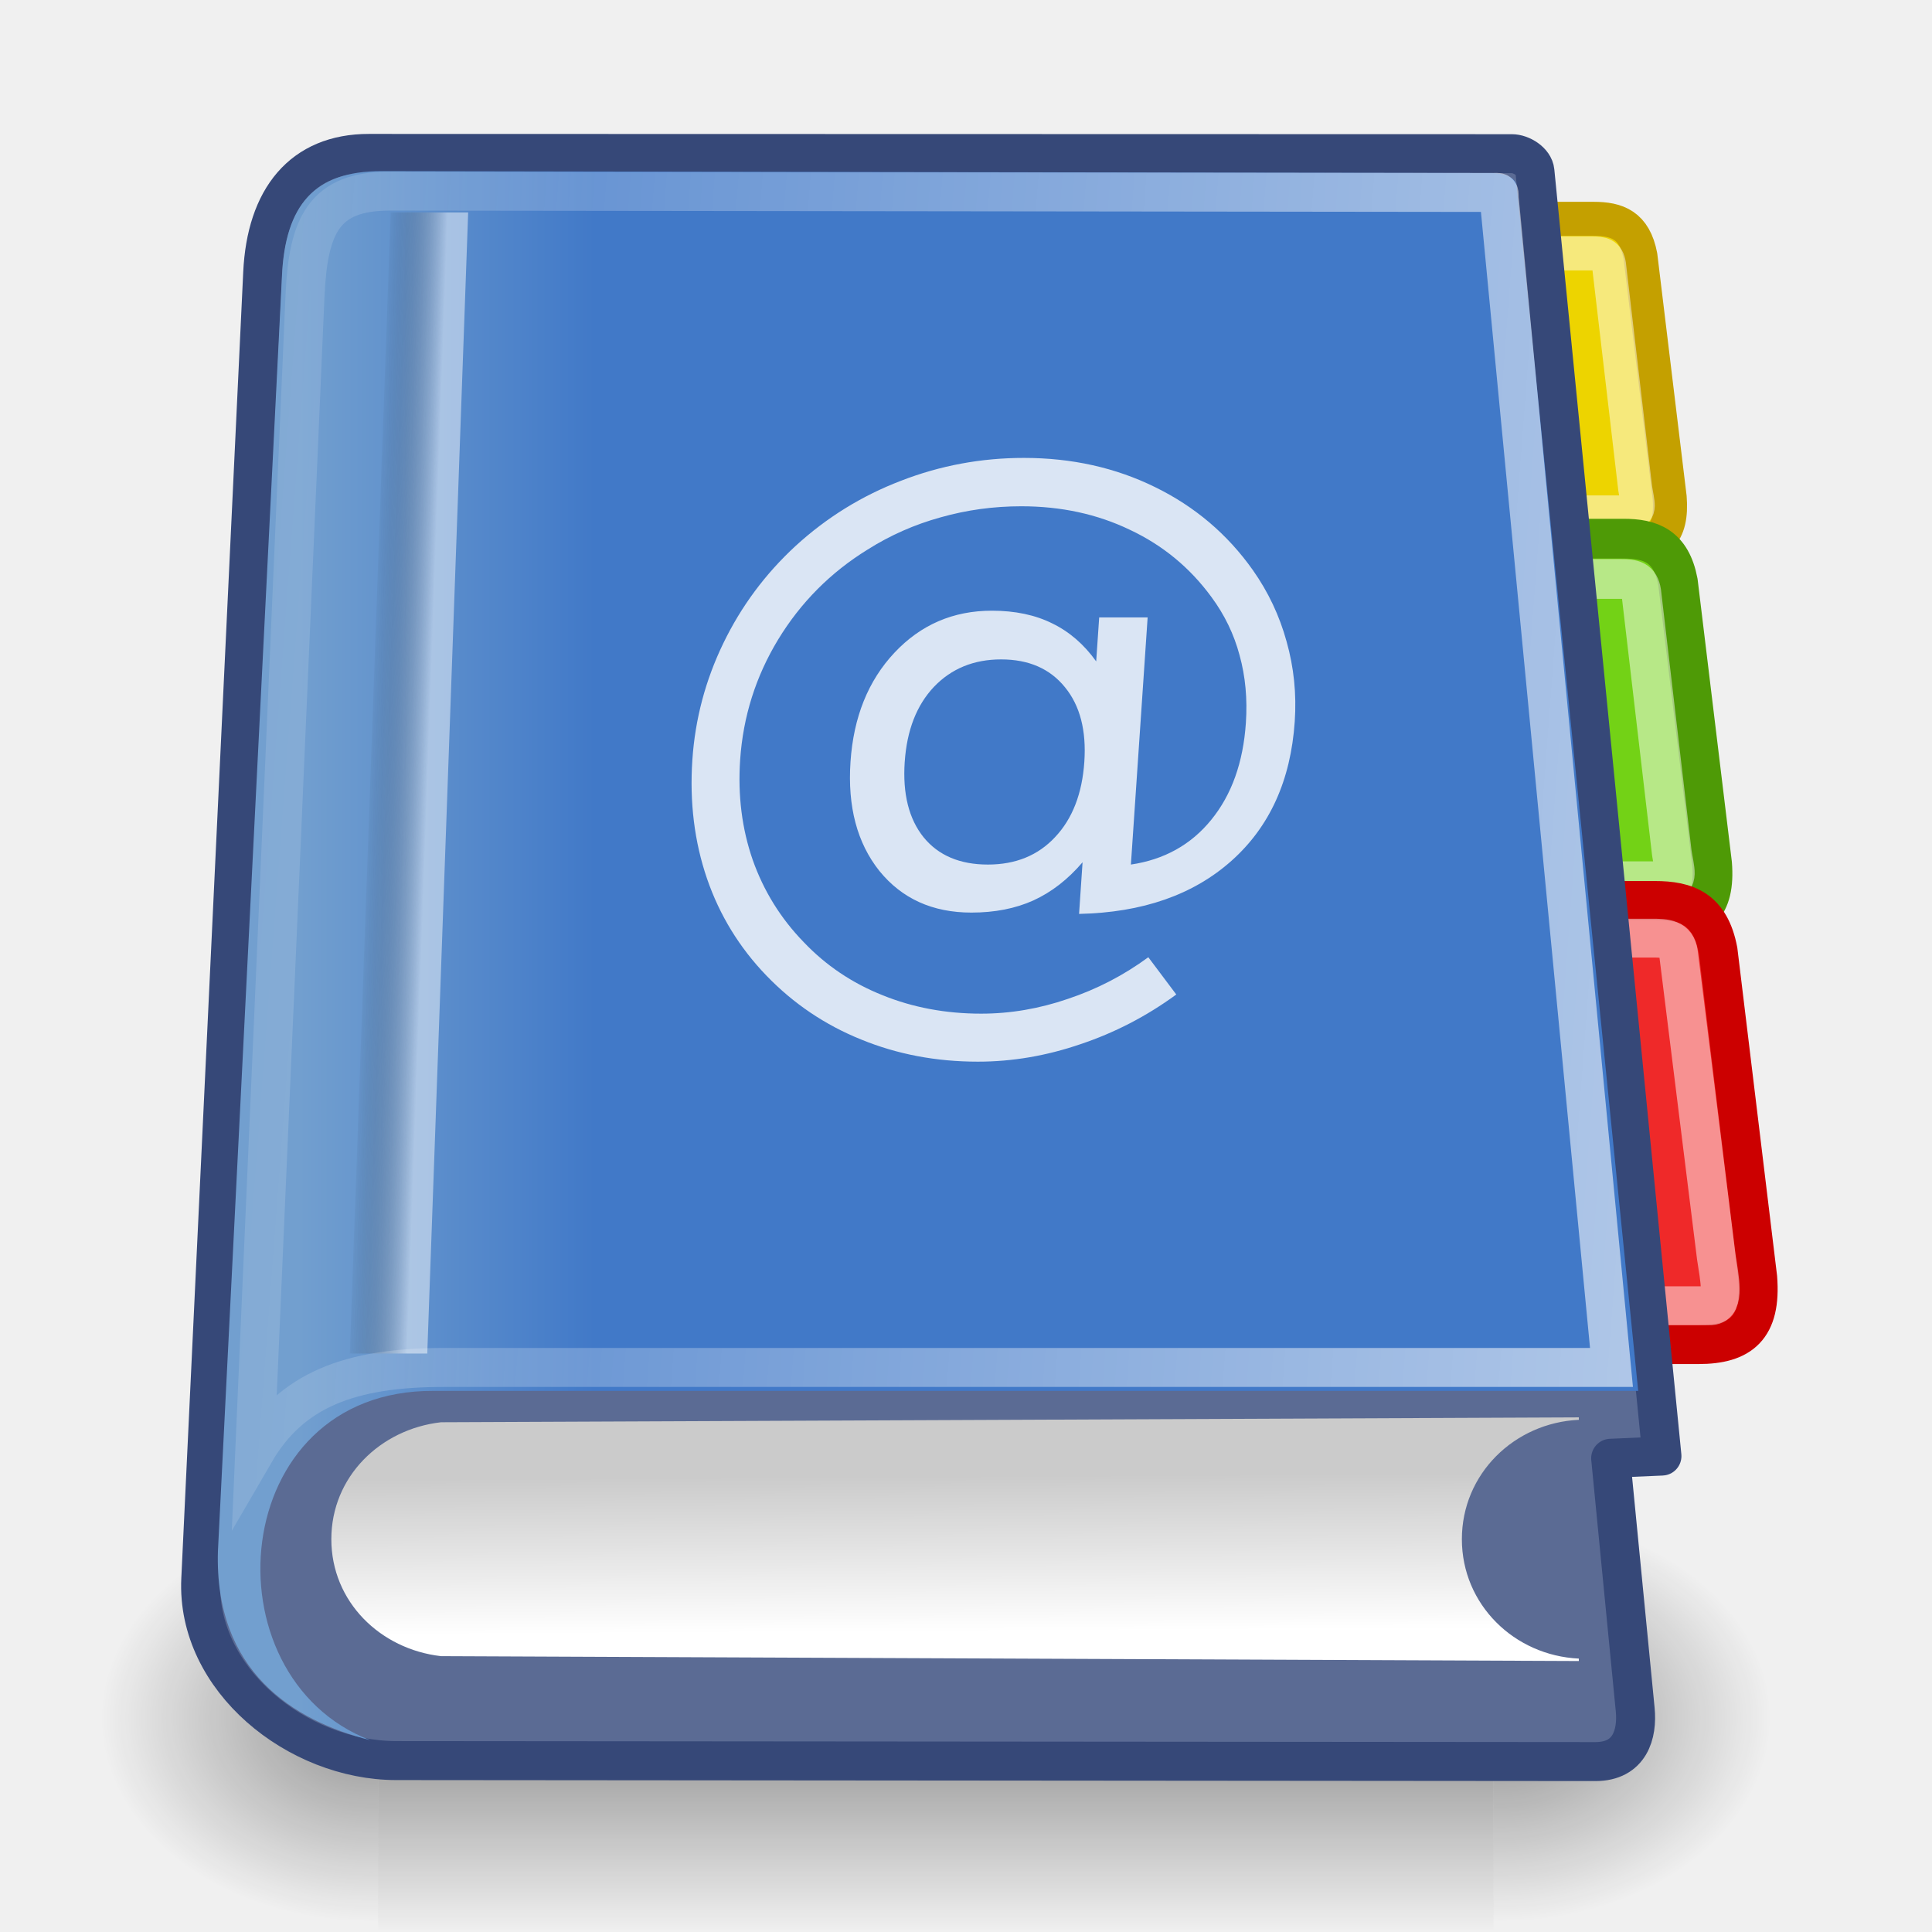
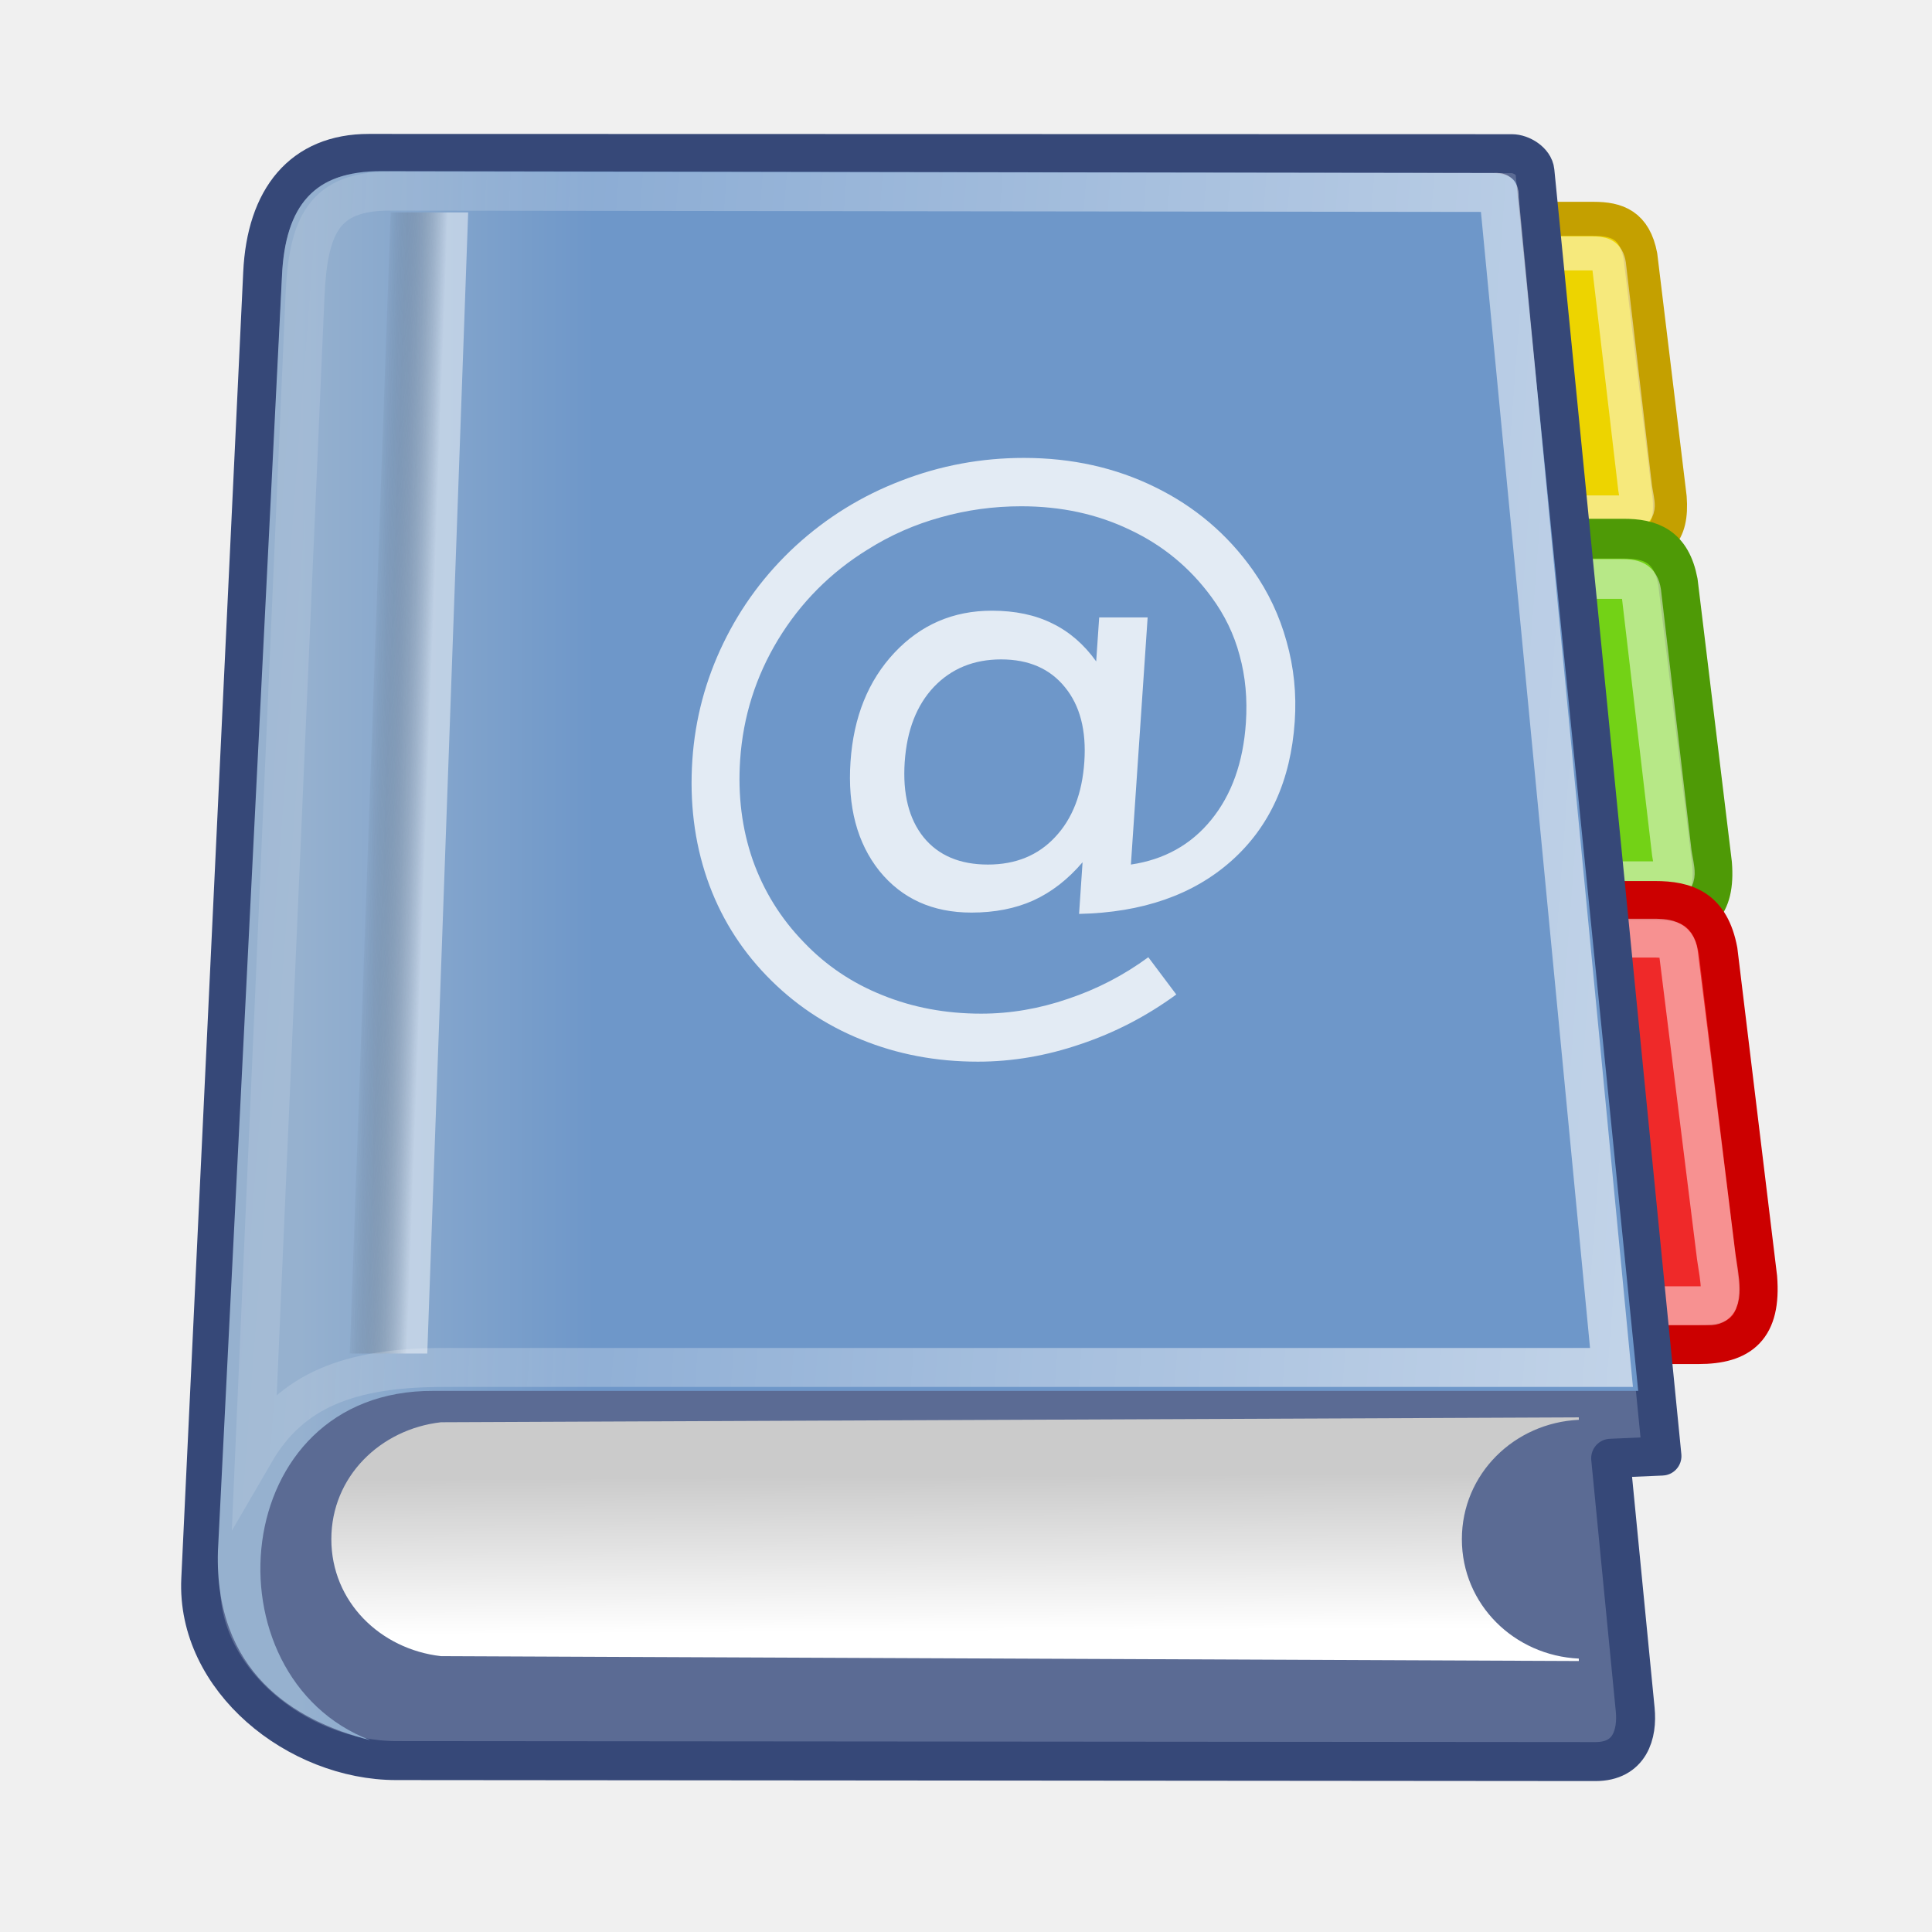
<svg xmlns="http://www.w3.org/2000/svg" xmlns:xlink="http://www.w3.org/1999/xlink" width="128" height="128" id="svg1256" version="1.1">
  <defs id="defs3">
    <linearGradient id="linearGradient5048">
      <stop style="stop-color:black;stop-opacity:0;" offset="0" id="stop5050" />
      <stop id="stop5056" offset="0.5" style="stop-color:black;stop-opacity:1;" />
      <stop style="stop-color:black;stop-opacity:0;" offset="1" id="stop5052" />
    </linearGradient>
    <linearGradient id="linearGradient12512">
      <stop style="stop-color:#ffffff;stop-opacity:1;" offset="0" id="stop12513" />
      <stop style="stop-color:#fff520;stop-opacity:0.891;" offset="0.5" id="stop12517" />
      <stop style="stop-color:#fff300;stop-opacity:0;" offset="1" id="stop12514" />
    </linearGradient>
    <radialGradient xlink:href="#linearGradient12512" id="radialGradient278" gradientUnits="userSpaceOnUse" cx="55" cy="125" fx="55" fy="125" r="14.375" />
    <linearGradient id="linearGradient21644">
      <stop style="stop-color:#000000;stop-opacity:1;" offset="0" id="stop21646" />
      <stop style="stop-color:#000000;stop-opacity:0;" offset="1" id="stop21648" />
    </linearGradient>
    <linearGradient id="linearGradient2116">
      <stop style="stop-color:#ffffff;stop-opacity:1;" offset="0" id="stop2118" />
      <stop style="stop-color:#ffffff;stop-opacity:0;" offset="1" id="stop2120" />
    </linearGradient>
    <linearGradient id="linearGradient2094">
-       <stop style="stop-color:#729fcf;stop-opacity:1" offset="0" id="stop2096" />
-       <stop style="stop-color:#4179c8;stop-opacity:1;" offset="1" id="stop2098" />
+       <stop style="stop-color:#96b1cf;stop-opacity:1;" offset="0" id="stop2096" />
+       <stop style="stop-color:#6e97c9;stop-opacity:1;" offset="1" id="stop2098" />
    </linearGradient>
    <linearGradient id="linearGradient2803">
      <stop id="stop2805" offset="0" style="stop-color:#ffffff;stop-opacity:1;" />
      <stop id="stop2807" offset="1" style="stop-color:#cbcbcb;stop-opacity:1;" />
    </linearGradient>
    <linearGradient id="linearGradient2795">
      <stop id="stop2797" offset="0" style="stop-color:#000000;stop-opacity:0.069;" />
      <stop id="stop2799" offset="1" style="stop-color:#ffffff;stop-opacity:1;" />
    </linearGradient>
    <linearGradient gradientUnits="userSpaceOnUse" y2="4.953" x2="41.219" y1="4.953" x1="35.433" gradientTransform="matrix(0.6560251,0,0,9.710755,3.141056,4.21676)" id="linearGradient2801" xlink:href="#linearGradient2795" />
    <linearGradient gradientUnits="userSpaceOnUse" y2="84.287" x2="10.22" y1="93.338" x1="10.496" gradientTransform="matrix(5.844156,0,0,1.141437,3.549653,1.570655)" id="linearGradient2813" xlink:href="#linearGradient2803" />
    <linearGradient xlink:href="#linearGradient2094" id="linearGradient2100" gradientTransform="matrix(2.473654,0,0,2.655065,3.549653,2.353466)" x1="6.587" y1="22.133" x2="14.511" y2="22.133" gradientUnits="userSpaceOnUse" />
    <linearGradient xlink:href="#linearGradient2116" id="linearGradient2112" gradientTransform="matrix(2.648451,0,0,2.472499,0.966877,1.746908)" x1="73.362" y1="26.652" x2="-2.758" y2="21.27" gradientUnits="userSpaceOnUse" />
    <radialGradient xlink:href="#linearGradient21644" id="radialGradient21650" cx="25.125" cy="36.75" fx="25.125" fy="36.75" r="15.75" gradientTransform="matrix(1,0,0,0.595238,0,14.875)" gradientUnits="userSpaceOnUse" />
-     <linearGradient xlink:href="#linearGradient5048" id="linearGradient6715" gradientUnits="userSpaceOnUse" gradientTransform="matrix(2.774389,0,0,1.969706,-1892.179,-872.8854)" x1="302.857" y1="366.648" x2="302.857" y2="609.505" />
-     <radialGradient xlink:href="#linearGradient21644" id="radialGradient6717" gradientUnits="userSpaceOnUse" gradientTransform="matrix(2.774389,0,0,1.969706,-1891.633,-872.8854)" cx="605.714" cy="486.648" fx="605.714" fy="486.648" r="117.143" />
-     <radialGradient xlink:href="#linearGradient21644" id="radialGradient6719" gradientUnits="userSpaceOnUse" gradientTransform="matrix(-2.774389,0,0,1.969706,112.7623,-872.8854)" cx="605.714" cy="486.648" fx="605.714" fy="486.648" r="117.143" />
  </defs>
  <g id="layer1">
-     <g style="display:inline" transform="matrix(0.05516062,0,0,0.05853367,111.0618,108.8208)" id="g6707">
-       <rect style="color:#000000;display:inline;overflow:visible;visibility:visible;opacity:0.402;fill:url(#linearGradient6715);fill-opacity:1;fill-rule:nonzero;stroke:none;stroke-width:1;stroke-linecap:round;stroke-linejoin:miter;stroke-miterlimit:4;stroke-dasharray:none;stroke-dashoffset:0;stroke-opacity:1;marker:none;marker-start:none;marker-mid:none;marker-end:none" id="rect6709" width="1339.633" height="478.357" x="-1559.252" y="-150.697" />
-       <path style="color:#000000;display:inline;overflow:visible;visibility:visible;opacity:0.402;fill:url(#radialGradient6717);fill-opacity:1;fill-rule:nonzero;stroke:none;stroke-width:1;stroke-linecap:round;stroke-linejoin:miter;stroke-miterlimit:4;stroke-dasharray:none;stroke-dashoffset:0;stroke-opacity:1;marker:none;marker-start:none;marker-mid:none;marker-end:none" d="m -219.619,-150.68 c 0,0 0,478.331 0,478.331 142.874,0.9 345.4,-107.17 345.4,-239.196 0,-132.027 -159.437,-239.135 -345.4,-239.135 z" id="path6711" />
-       <path id="path6713" d="m -1559.252,-150.68 c 0,0 0,478.331 0,478.331 -142.874,0.9 -345.4,-107.17 -345.4,-239.196 0,-132.027 159.437,-239.135 345.4,-239.135 z" style="color:#000000;display:inline;overflow:visible;visibility:visible;opacity:0.402;fill:url(#radialGradient6719);fill-opacity:1;fill-rule:nonzero;stroke:none;stroke-width:1;stroke-linecap:round;stroke-linejoin:miter;stroke-miterlimit:4;stroke-dasharray:none;stroke-dashoffset:0;stroke-opacity:1;marker:none;marker-start:none;marker-mid:none;marker-end:none" />
-     </g>
    <path style="color:#000000;display:inline;overflow:visible;visibility:visible;opacity:1;fill:#edd400;fill-opacity:1;fill-rule:evenodd;stroke:#c4a000;stroke-width:2.257;stroke-linecap:round;stroke-linejoin:round;stroke-miterlimit:4;stroke-dasharray:none;stroke-dashoffset:0;stroke-opacity:1;marker:none;marker-start:none;marker-mid:none;marker-end:none" d="m 89.287,14.499 h 16.291 c 1.552,0 2.715,0.41 3.103,2.462 l 1.939,16 c 0.194,2.462 -0.824,3.282 -2.909,3.282 H 88.899 Z" id="path21630" />
    <path id="path21632" d="m 91.495,16.789 h 13.956 c 0.676,0 1.046,0.07 1.147,0.746 l 1.737,14.816 c 0.153,1 0.4,1.567 -0.308,1.601 H 91.189 Z" style="color:#000000;display:inline;overflow:visible;visibility:visible;opacity:0.485;fill:none;fill-opacity:1;fill-rule:evenodd;stroke:#ffffff;stroke-width:2.257;stroke-linecap:round;stroke-linejoin:round;stroke-miterlimit:4;stroke-dasharray:none;stroke-dashoffset:0;stroke-opacity:1;marker:none;marker-start:none;marker-mid:none;marker-end:none" />
    <path id="path21634" d="m 88.541,35.687 h 19.006 c 1.81,0 3.168,0.479 3.62,2.872 l 2.263,18.667 c 0.226,2.872 -0.962,3.829 -3.394,3.829 H 88.088 Z" style="color:#000000;display:inline;overflow:visible;visibility:visible;opacity:1;fill:#73d216;fill-opacity:1;fill-rule:evenodd;stroke:#4e9a06;stroke-width:2.633;stroke-linecap:round;stroke-linejoin:round;stroke-miterlimit:4;stroke-dasharray:none;stroke-dashoffset:0;stroke-opacity:1;marker:none;marker-start:none;marker-mid:none;marker-end:none" />
    <path style="color:#000000;display:inline;overflow:visible;visibility:visible;opacity:0.485;fill:none;fill-opacity:1;fill-rule:evenodd;stroke:#ffffff;stroke-width:2.633;stroke-linecap:round;stroke-linejoin:round;stroke-miterlimit:4;stroke-dasharray:none;stroke-dashoffset:0;stroke-opacity:1;marker:none;marker-start:none;marker-mid:none;marker-end:none" d="M 91.117,38.359 H 107.399 c 0.789,0 1.22,0.082 1.338,0.871 l 2.026,17.285 c 0.179,1.167 0.467,1.829 -0.359,1.868 H 90.76 Z" id="path21636" />
    <path style="color:#000000;display:inline;overflow:visible;visibility:visible;opacity:1;fill:#ef2929;fill-opacity:1;fill-rule:evenodd;stroke:#cc0000;stroke-width:2.571;stroke-linecap:round;stroke-linejoin:round;stroke-miterlimit:4;stroke-dasharray:none;stroke-dashoffset:0;stroke-opacity:1;marker:none;marker-start:none;marker-mid:none;marker-end:none" d="M 87.582,59.656 H 109.631 c 2.1,0 3.675,0.555 4.2,3.332 l 2.625,21.656 c 0.263,3.332 -1.116,4.442 -3.937,4.442 H 87.057 Z" id="path21638" />
    <path id="path21640" d="m 90.571,62.154 h 18.889 c 0.915,0 1.605,0.036 1.741,0.974 l 2.508,20.147 c 0.207,1.387 0.605,3.184 -0.353,3.231 H 90.252 Z" style="color:#000000;display:inline;overflow:visible;visibility:visible;opacity:0.485;fill:none;fill-opacity:1;fill-rule:evenodd;stroke:#ffffff;stroke-width:2.571;stroke-linecap:round;stroke-linejoin:round;stroke-miterlimit:4;stroke-dasharray:none;stroke-dashoffset:0;stroke-opacity:1;marker:none;marker-start:none;marker-mid:none;marker-end:none" />
    <path style="color:#000000;display:inline;overflow:visible;visibility:visible;fill:#5b6b94;fill-opacity:1;fill-rule:nonzero;stroke:#364878;stroke-width:2.583;stroke-linecap:round;stroke-linejoin:round;stroke-miterlimit:4;stroke-dashoffset:0;stroke-opacity:1;marker:none;marker-start:none;marker-mid:none;marker-end:none" d="m 17.404,18.084 c 0.234,-4.946 2.626,-7.921 7.035,-7.92 l 75.721,0.018 c 0.637,1.48e-4 1.468,0.517 1.532,1.162 l 8.416,85.124 -3.397,0.146 1.625,16.648 c 0.158,1.614 -0.338,3.449 -2.637,3.447 l -79.449,-0.066 c -6.541,-0.005 -13.264,-5.369 -12.948,-12.02 z" id="rect1408" />
    <path id="path2489" d="M 104.601,93.905 29.216,94.228 c -4.02,0.459 -7.264,3.606 -7.264,7.748 0,4.142 3.244,7.289 7.264,7.748 l 75.385,0.323 v -0.161 c -4.276,-0.202 -7.748,-3.584 -7.748,-7.91 0,-4.326 3.472,-7.708 7.748,-7.91 z" style="color:#000000;display:inline;overflow:visible;visibility:visible;fill:url(#linearGradient2813);fill-opacity:1;fill-rule:nonzero;stroke:none;stroke-width:2.583;stroke-linecap:round;stroke-linejoin:round;stroke-miterlimit:4;stroke-dashoffset:0;stroke-opacity:1;marker:none;marker-start:none;marker-mid:none;marker-end:none" />
    <path id="path2784" d="m 25.258,11.338 c -4.409,0 -6.37,2.216 -6.58,7 l -4.24,84.431 c -0.238,7.951 4.968,11.229 10.097,12.525 -10.977,-4.212 -9.524,-23.224 4.197,-23.144 h 79.803 l -8.053,-79.826 c -0.063,-0.622 -0.97,-0.857 -1.605,-0.858 z" style="color:#000000;display:inline;overflow:visible;visibility:visible;fill:url(#linearGradient2100);fill-opacity:1;fill-rule:nonzero;stroke:none;stroke-width:2.583;stroke-linecap:round;stroke-linejoin:round;stroke-miterlimit:4;stroke-dashoffset:0;stroke-opacity:1;marker:none;marker-start:none;marker-mid:none;marker-end:none" />
    <rect y="14.083" x="26.386" height="75.65" width="5.136" id="rect2793" style="color:#000000;display:inline;overflow:visible;visibility:visible;opacity:0.48;fill:url(#linearGradient2801);fill-opacity:1;fill-rule:nonzero;stroke:none;stroke-width:2.583;stroke-linecap:round;stroke-linejoin:round;stroke-miterlimit:4;stroke-dashoffset:0;stroke-opacity:0.608;marker:none;marker-start:none;marker-mid:none;marker-end:none" transform="matrix(1,0,-0.03582731,0.999358,0,0)" />
    <path style="color:#000000;display:inline;overflow:visible;visibility:visible;fill:none;fill-opacity:1;fill-rule:nonzero;stroke:url(#linearGradient2112);stroke-width:2.583;stroke-linecap:round;stroke-linejoin:miter;stroke-miterlimit:20;stroke-dasharray:none;stroke-dashoffset:0;stroke-opacity:1;marker:none;marker-start:none;marker-mid:none;marker-end:none" d="m 25.82,12.662 c -4.349,0 -5.405,2.245 -5.613,6.95 L 16.875,96.235 c 2.411,-4.15 6.301,-5.638 12.533,-5.638 H 106.765 L 99.34,13.275 c -0.059,-0.612 0.119,-0.525 -0.507,-0.525 z" id="path2104" />
    <path style="font-style:normal;font-variant:normal;font-weight:normal;font-stretch:normal;font-size:12px;line-height:120%;font-family:'Bitstream Vera Sans';writing-mode:lr-tb;text-anchor:start;fill:#ffffff;fill-opacity:0.801;stroke:none;stroke-width:1.901pt;stroke-linecap:butt;stroke-linejoin:miter;stroke-opacity:1" d="m 59.94,50.471 c -0.144,2.121 0.275,3.789 1.255,5.006 0.981,1.201 2.4,1.802 4.256,1.802 1.841,2e-6 3.326,-0.608 4.457,-1.824 1.145,-1.216 1.789,-2.877 1.932,-4.983 0.141,-2.076 -0.287,-3.723 -1.282,-4.939 -0.994,-1.231 -2.404,-1.846 -4.23,-1.846 -1.811,1.7e-5 -3.297,0.608 -4.457,1.824 -1.145,1.216 -1.788,2.87 -1.93,4.961 m 11.785,6.652 c -0.975,1.142 -2.065,1.987 -3.27,2.536 -1.189,0.534 -2.554,0.801 -4.095,0.801 -2.574,2e-6 -4.607,-0.92 -6.099,-2.759 C 56.785,55.848 56.147,53.438 56.348,50.471 c 0.201,-2.966 1.172,-5.376 2.914,-7.23 1.742,-1.854 3.893,-2.781 6.452,-2.781 1.542,2.2e-5 2.877,0.282 4.006,0.845 1.13,0.549 2.099,1.387 2.905,2.514 L 72.824,40.905 h 3.21 l -1.109,16.374 c 2.207,-0.326 3.98,-1.313 5.319,-2.959 1.355,-1.661 2.121,-3.804 2.299,-6.429 0.107,-1.587 -0.031,-3.077 -0.416,-4.472 -0.37,-1.394 -0.993,-2.684 -1.871,-3.871 -1.425,-1.943 -3.225,-3.426 -5.401,-4.449 -2.16,-1.038 -4.557,-1.557 -7.191,-1.557 -1.841,3e-5 -3.624,0.245 -5.348,0.734 -1.723,0.475 -3.336,1.187 -4.837,2.136 -2.452,1.513 -4.428,3.5 -5.927,5.962 -1.483,2.447 -2.321,5.102 -2.515,7.964 -0.16,2.358 0.117,4.568 0.831,6.63 0.728,2.062 1.855,3.878 3.38,5.45 1.467,1.542 3.206,2.714 5.217,3.515 2.01,0.816 4.19,1.224 6.54,1.224 1.931,-5e-6 3.846,-0.326 5.746,-0.979 1.914,-0.638 3.69,-1.557 5.328,-2.759 l 1.853,2.469 c -1.968,1.439 -4.086,2.536 -6.352,3.293 -2.252,0.771 -4.516,1.157 -6.791,1.157 -2.769,-8e-6 -5.348,-0.489 -7.736,-1.468 -2.389,-0.964 -4.479,-2.373 -6.269,-4.227 -1.79,-1.854 -3.104,-3.997 -3.942,-6.429 -0.837,-2.447 -1.161,-5.072 -0.971,-7.875 0.183,-2.699 0.866,-5.273 2.05,-7.72 1.184,-2.447 2.781,-4.598 4.792,-6.452 2.058,-1.884 4.386,-3.322 6.983,-4.316 2.598,-1.008 5.311,-1.513 8.14,-1.513 3.173,3.3e-5 6.07,0.645 8.692,1.935 2.637,1.29 4.795,3.122 6.475,5.495 1.024,1.453 1.77,3.033 2.238,4.739 0.483,1.706 0.663,3.471 0.539,5.295 -0.264,3.901 -1.663,6.978 -4.195,9.232 -2.533,2.254 -5.897,3.426 -10.094,3.515 l 0.232,-3.426" id="text21625" />
  </g>
</svg>
